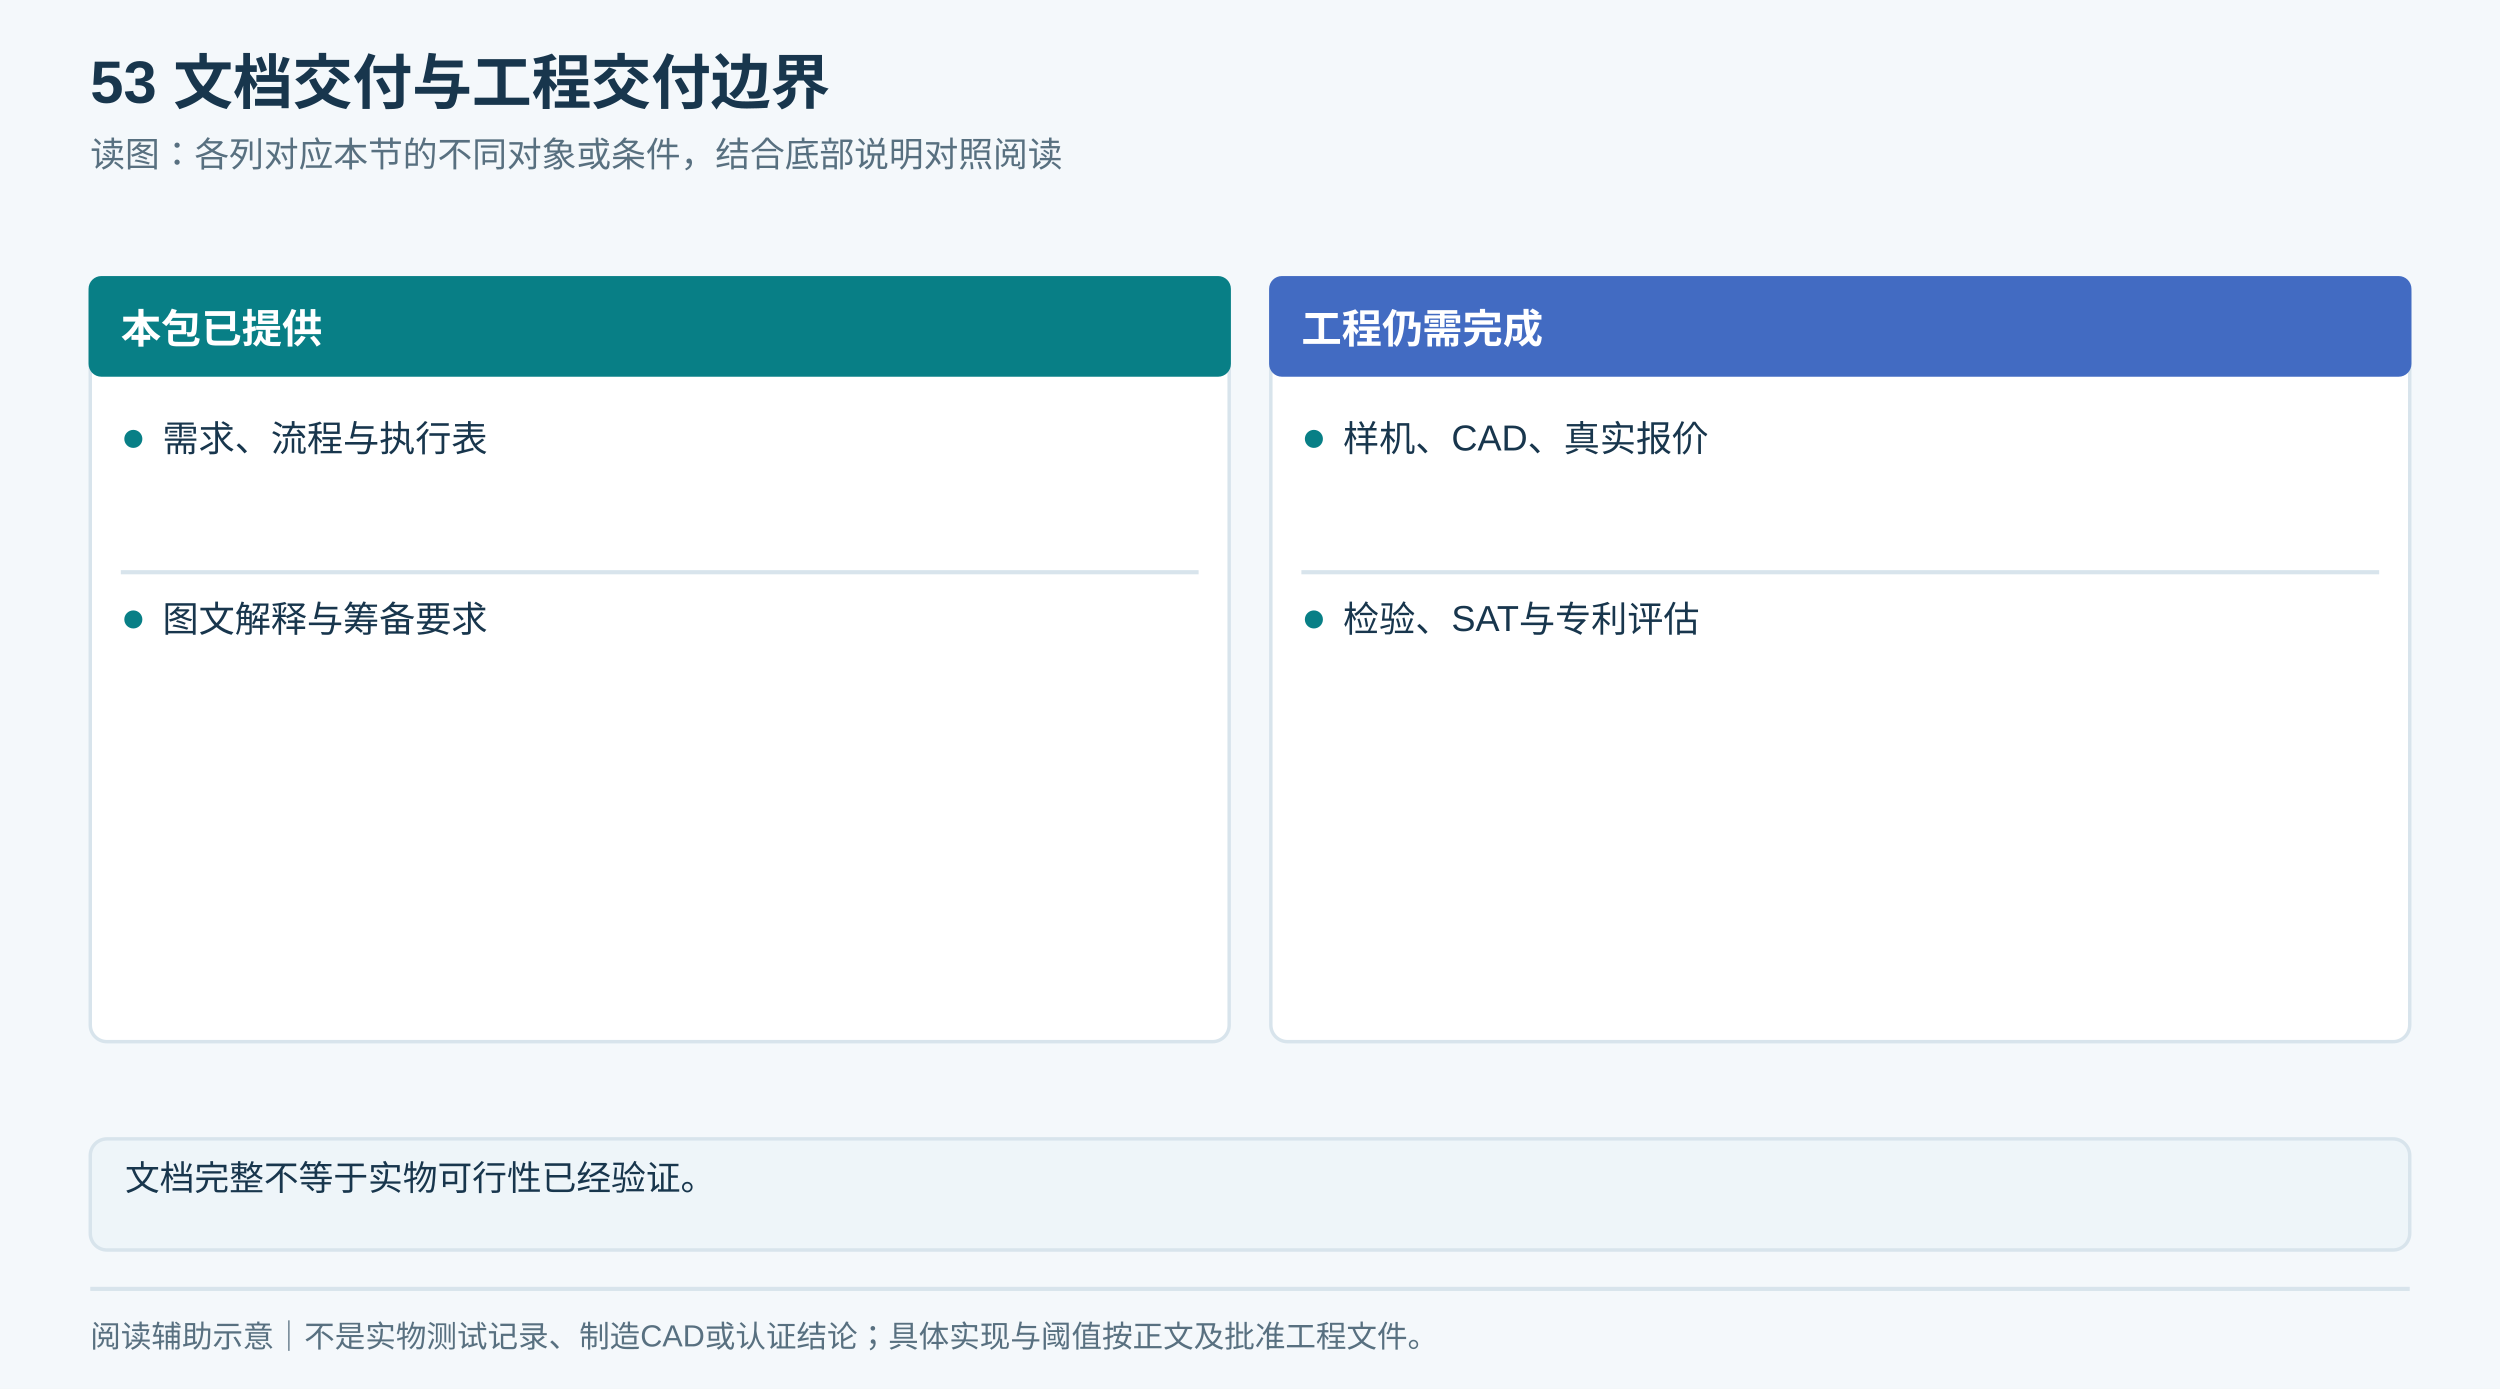
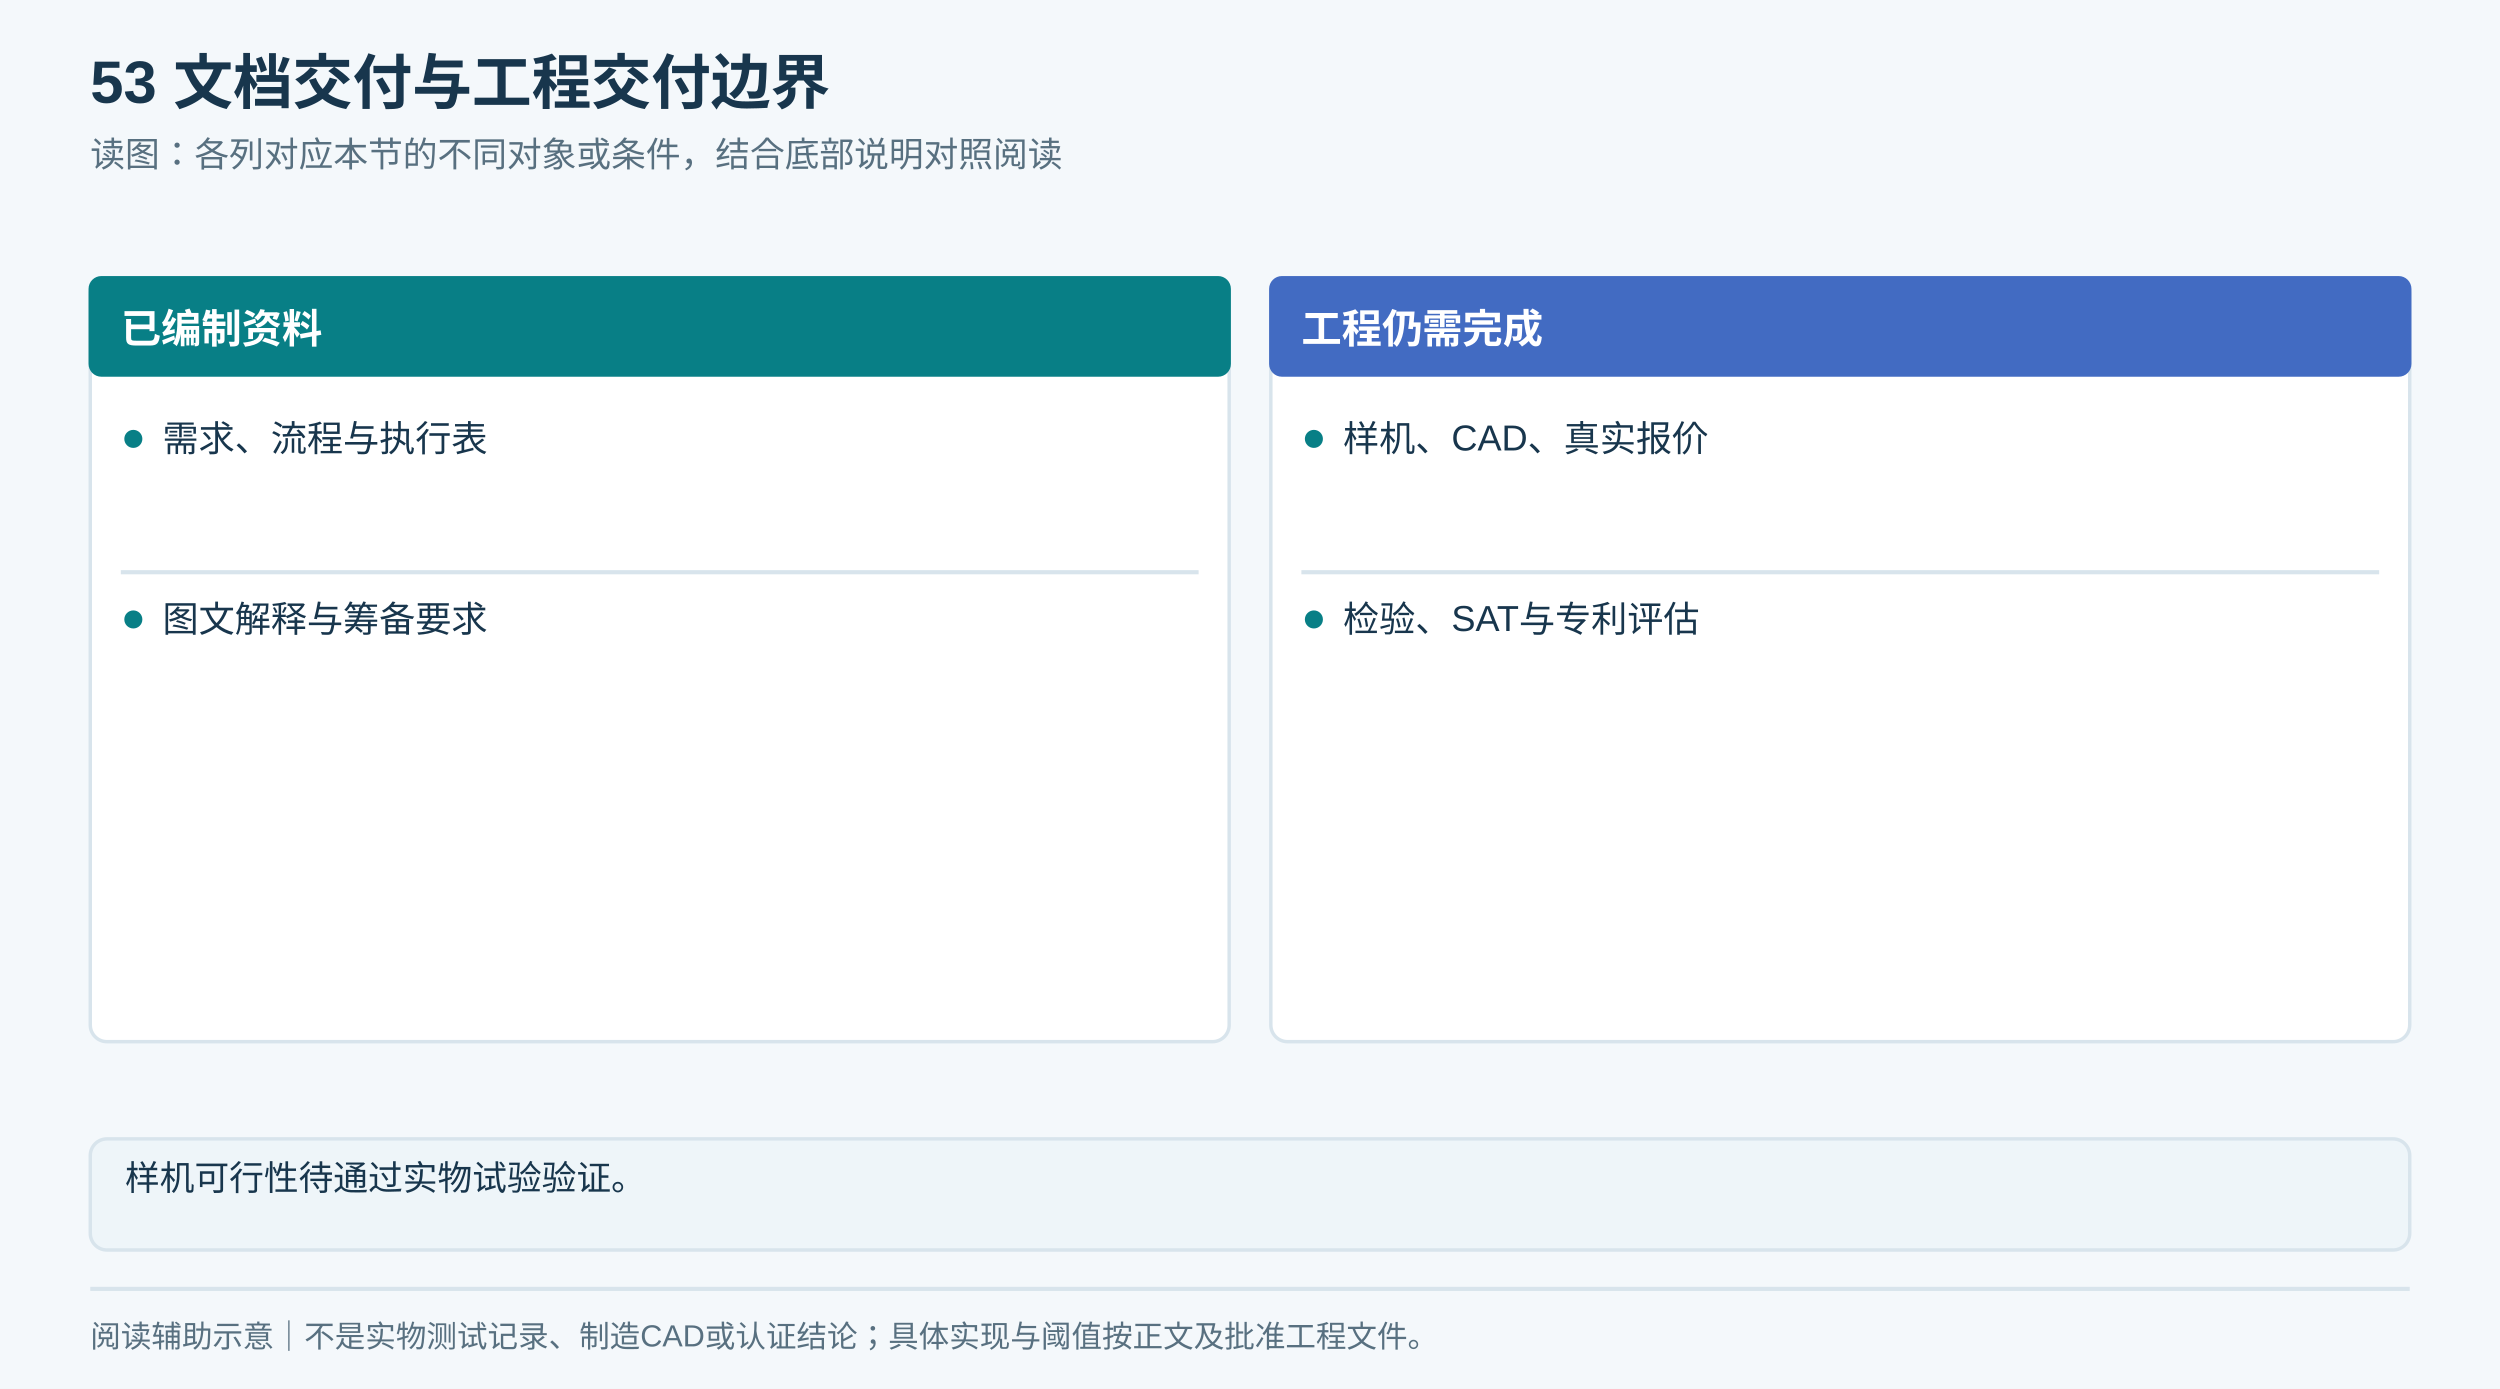
<svg xmlns="http://www.w3.org/2000/svg" width="1800" height="1000" viewBox="0 0 1800 1000" role="img">
  <defs>
    <marker id="a" markerWidth="9" markerHeight="9" refX="8" refY="4.5" orient="auto-start-reverse">
      <path d="M0 0L9 4.5L0 9z" fill="#087f86" />
    </marker>
    <pattern id="hatch" width="10" height="10" patternUnits="userSpaceOnUse" patternTransform="rotate(45)">
      <line x1="0" y1="0" x2="0" y2="10" stroke="#abc2cf" stroke-width="3" />
    </pattern>
  </defs>
  <rect width="1800" height="1000" fill="#f4f8fb" />
  <text x="65" y="74" fill="#18364d" font-family="PingFang SC,Heiti SC,Arial,sans-serif" font-size="43" font-weight="700">53  文档交付与工程交付边界</text>
  <text x="65" y="120" fill="#587080" font-family="PingFang SC,Heiti SC,Arial,sans-serif" font-size="25" font-weight="400">读图：各列对应本节的不同对象或条件，结合底部说明对照阅读</text>
  <rect x="65.0" y="200" width="820.0" height="550" rx="12" fill="white" stroke="#d8e4ec" stroke-width="2.5" />
  <rect x="65.0" y="200" width="820.0" height="70" rx="8" fill="#087f86" stroke="#087f86" stroke-width="2.5" />
-   <text x="87.0" y="247" fill="white" font-family="PingFang SC,Heiti SC,Arial,sans-serif" font-size="29" font-weight="700">本包已提供</text>
+   <text x="87.0" y="247" fill="white" font-family="PingFang SC,Heiti SC,Arial,sans-serif" font-size="29" font-weight="700">已编制资料</text>
  <circle cx="96.0" cy="316" r="5" fill="#087f86" stroke="#087f86" stroke-width="3" />
  <text x="117.0" y="325" fill="#18364d" font-family="PingFang SC,Heiti SC,Arial,sans-serif" font-size="26" font-weight="400">需求、流程与执行表</text>
  <path d="M87.0 412L863.0 412" fill="none" stroke="#d8e4ec" stroke-width="3" />
  <circle cx="96.0" cy="446" r="5" fill="#087f86" stroke="#087f86" stroke-width="3" />
  <text x="117.0" y="455" fill="#18364d" font-family="PingFang SC,Heiti SC,Arial,sans-serif" font-size="26" font-weight="400">图文解释与筹备要求</text>
  <rect x="915.0" y="200" width="820.0" height="550" rx="12" fill="white" stroke="#d8e4ec" stroke-width="2.5" />
  <rect x="915.0" y="200" width="820.0" height="70" rx="8" fill="#426bc2" stroke="#426bc2" stroke-width="2.5" />
  <text x="937.0" y="247" fill="white" font-family="PingFang SC,Heiti SC,Arial,sans-serif" font-size="29" font-weight="700">工程仍需完成</text>
  <circle cx="946.0" cy="316" r="5" fill="#087f86" stroke="#087f86" stroke-width="3" />
  <text x="967.0" y="325" fill="#18364d" font-family="PingFang SC,Heiti SC,Arial,sans-serif" font-size="26" font-weight="400">样机、CAD、真实报价</text>
  <path d="M937.0 412L1713.0 412" fill="none" stroke="#d8e4ec" stroke-width="3" />
  <circle cx="946.0" cy="446" r="5" fill="#087f86" stroke="#087f86" stroke-width="3" />
  <text x="967.0" y="455" fill="#18364d" font-family="PingFang SC,Heiti SC,Arial,sans-serif" font-size="26" font-weight="400">检验、SAT与专利评估</text>
  <rect x="65" y="820" width="1670" height="80" rx="12" fill="#eef5f9" stroke="#d8e4ec" stroke-width="2.5" />
-   <text x="90" y="857" fill="#18364d" font-family="PingFang SC,Heiti SC,Arial,sans-serif" font-size="25" font-weight="400">文档完整不等于实物可行性已经验证。</text>
+   <text x="90" y="857" fill="#18364d" font-family="PingFang SC,Heiti SC,Arial,sans-serif" font-size="25" font-weight="400">样机可行性待通过实物试验验证。</text>
  <path d="M65 928L1735 928" fill="none" stroke="#d8e4ec" stroke-width="3" />
  <text x="65" y="970" fill="#587080" font-family="PingFang SC,Heiti SC,Arial,sans-serif" font-size="22" font-weight="400">阅读辅助示意｜不是实物测试记录、制造CAD或认证结论；具体实现与阈值按正文及批准工程文件。</text>
</svg>
